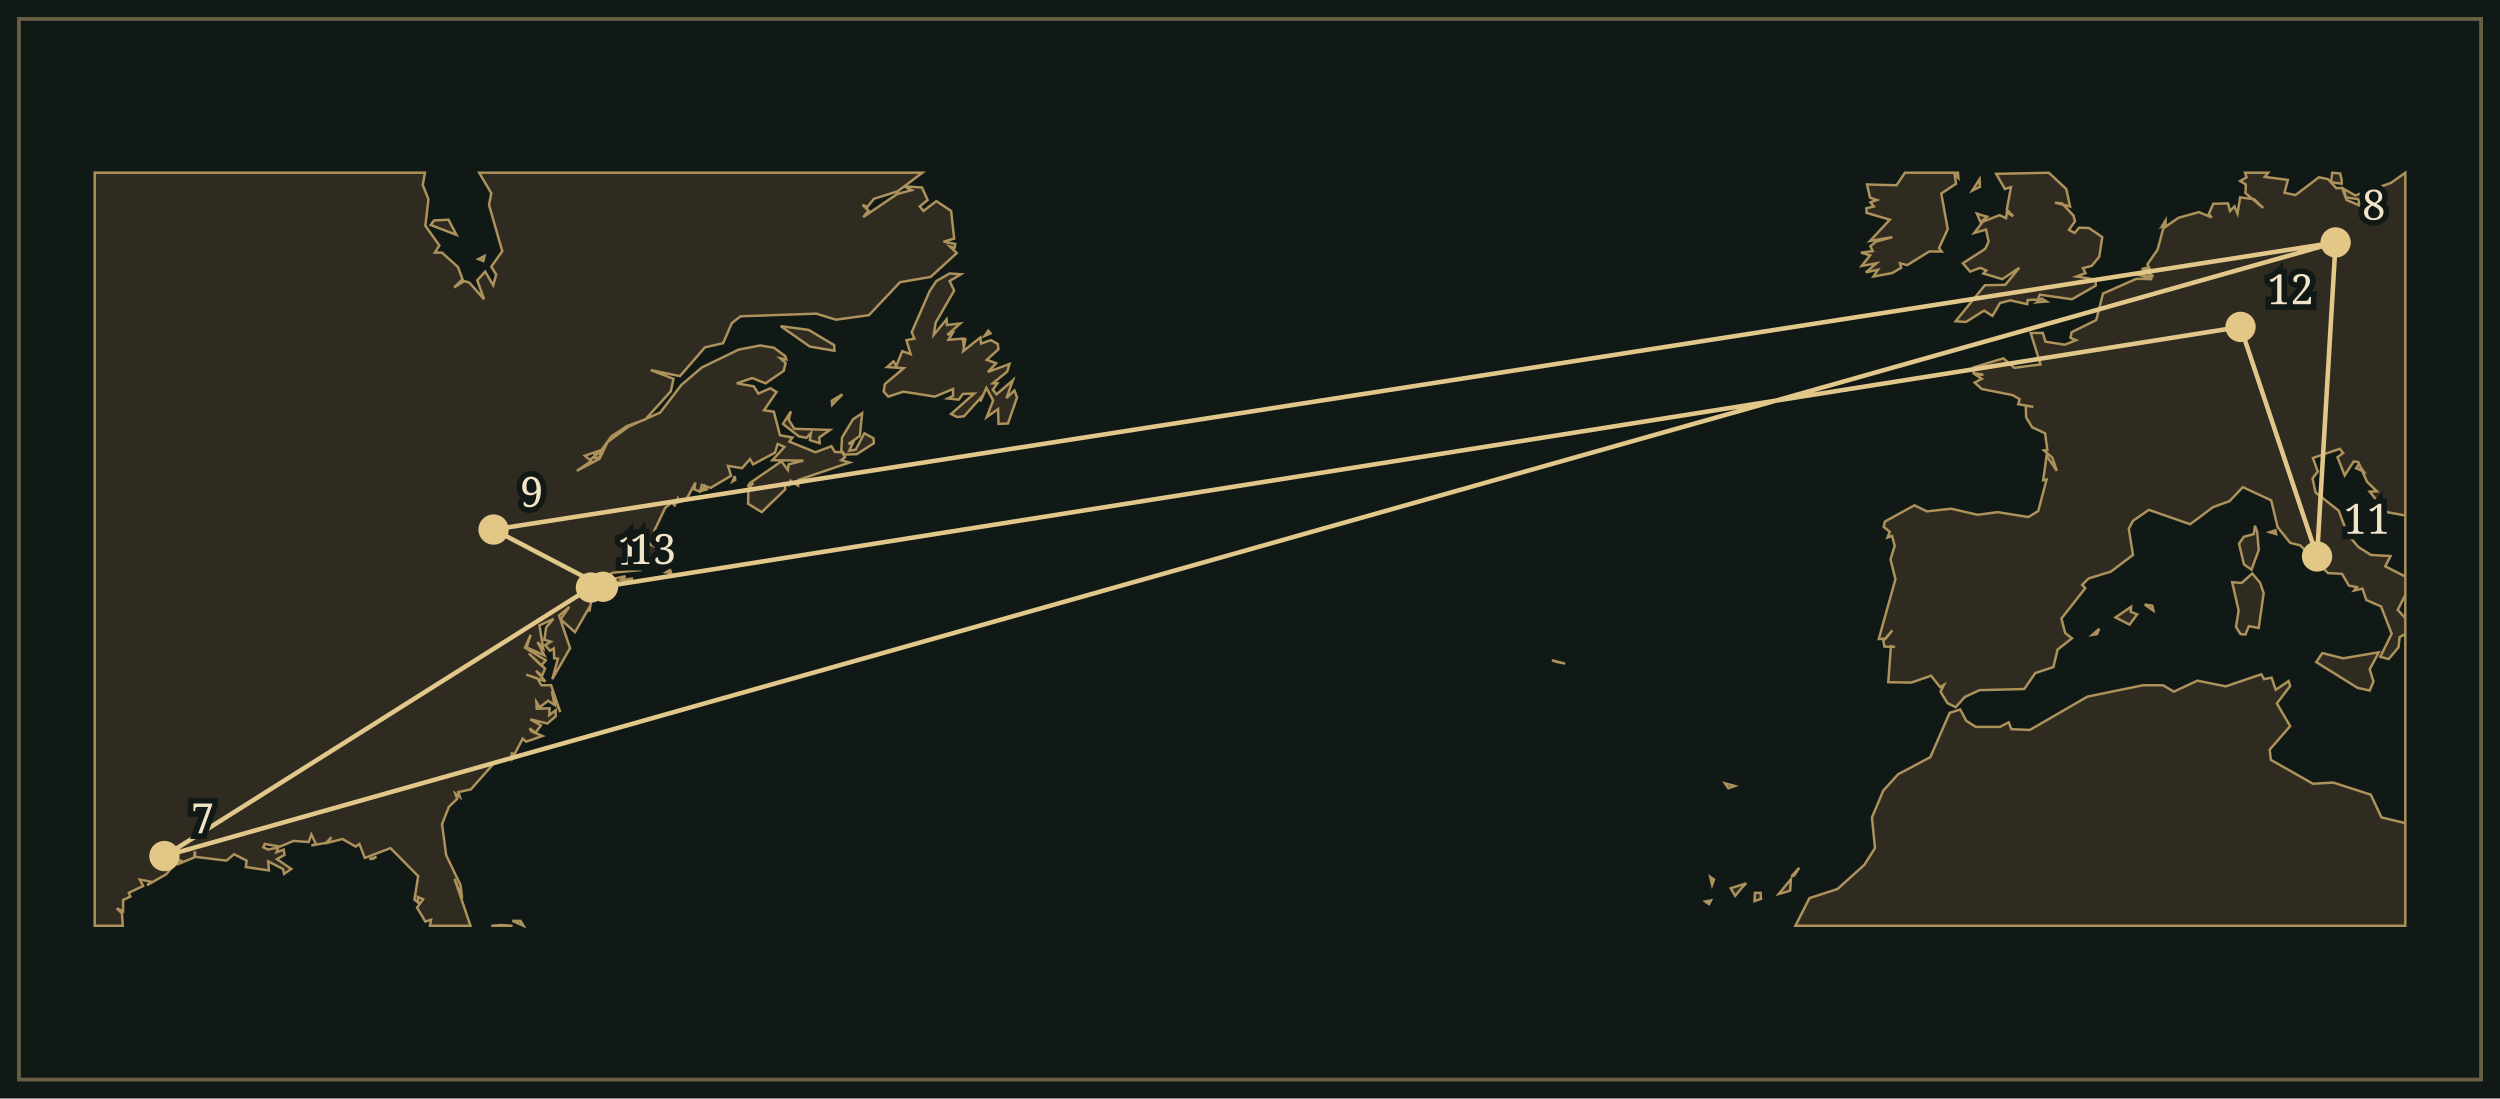
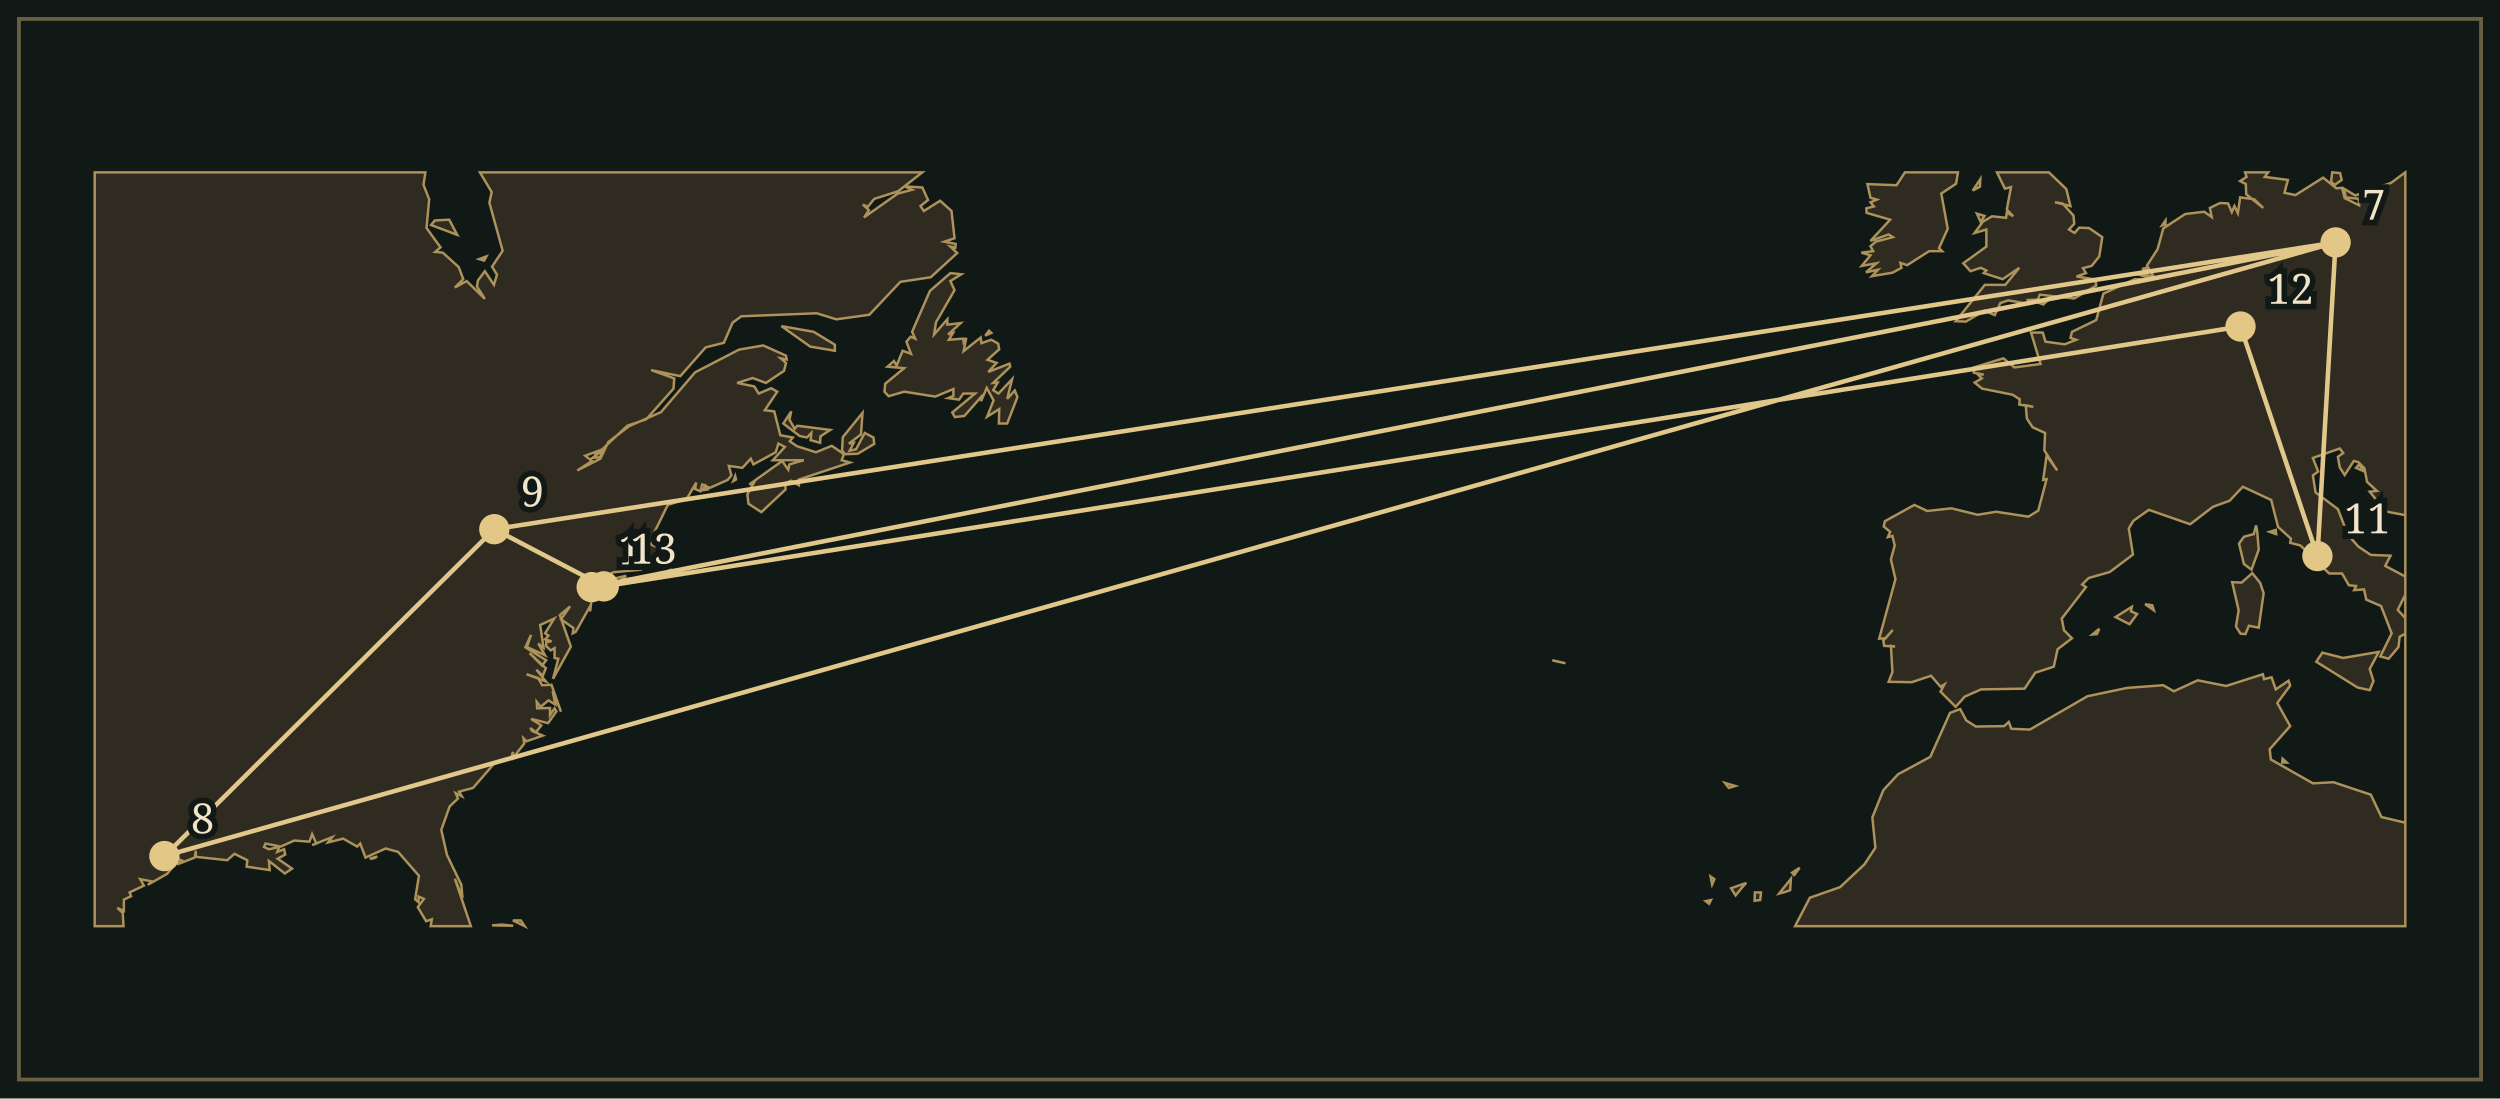
<svg xmlns="http://www.w3.org/2000/svg" viewBox="0 0 660 290" role="img" aria-label="Places in the life of Morton Feldman">
  <rect width="660" height="290" fill="#111916" />
-   <path d="M562.5,161.5L564.2,162.2L562.2,164.9L558.5,163L562.6,160.2L562.5,161.5ZM220.3,92.6L213.8,91.5L206.1,86.1L213.5,87.1L220.2,91.1L220.3,92.6ZM224,117.2L225.2,116.9L224.2,119L225.9,118.7L228.2,114.4L230.6,115.7L230.7,117L226.2,119.9L223,120L222.1,118.9L222.3,115.5L225.2,110.7L227.6,109.1L227,115.1L224,117.2ZM209.7,113.2L219.1,113.5L216.3,115.5L216.4,117L213.8,116.2L214.1,114.3L212.9,115.6L210.9,115.2L206.7,111.9L208.8,108.6L208.2,110.8L209.7,113.2ZM163.8,153.2L167.1,152.7L160.1,155.6L155.9,156L158.3,153.7L165.1,152.1L163.8,153.2ZM596.7,153.9L597.6,156.6L596.3,165.8L593.7,165.3L592.8,167.5L591.5,167.4L590.3,165.5L591,161.2L589.3,153.7L591.8,153.9L594.6,151.4L596.7,153.9ZM595.9,140.4L596.3,145.2L594.4,150.4L592.4,149L591.1,143.5L592.4,141.7L595,141L595.3,138.8L595.9,140.4ZM628,172.2L625.6,176.7L626.6,179.9L625.6,182.3L622.4,181.6L611.5,174.8L613.1,172.4L618.6,173.8L628,172.2ZM540.9,45.6L545.5,49.9L546.5,54.5L542.5,53.5L544.4,53.7L547.4,56.9L547.8,58.4L546.2,60.7L547.7,61.5L548.9,60.1L551.5,60.2L555,62.6L554.2,67.8L552.2,70.2L549.9,70.8L550.6,72.1L548.2,73L553.2,73.8L553.3,75.4L547,79L538.5,77.8L538,79.1L535.3,79.2L535.2,80.3L530.7,79.3L528,80L526,83.4L523.8,82L519,85L516.3,84.8L524,75.3L529.4,75.2L533.1,70.7L528.6,73.7L523.6,72.2L524.4,71.4L522.8,70.7L520.1,71.7L518.2,69.5L524.1,65.7L525,63.8L524.3,60.6L521.2,61.5L523.5,58.5L527.9,56.8L529.6,57.6L529.8,56.1L531.5,57.1L529.8,55.3L530.9,49.4L529.3,49.9L527,45.9L540.9,45.6ZM516.9,45.6L517,47L516,46L516.4,48.5L512.5,51.1L514.2,60.5L511.9,65.5L512.6,66.4L509.3,66.4L503.5,70L501.6,69.5L501.9,70.7L499.5,72.1L494.6,73L495.8,71.2L492.6,71.9L495.4,69.5L491.5,70.2L493.7,67.4L491.3,66.7L494.4,66.3L493.8,65L495.2,63.8L499.6,62.6L493.7,63.6L498.9,58L492.8,56.2L492.7,55L494.7,54.5L493.8,53.4L495.5,52.8L493.7,52.2L492.9,48.7L500.7,48.9L502.9,45.6L516.9,45.6ZM158.3,120.8L156.2,121L158.8,119L158.3,120.8ZM157.6,119.9L156.7,120L158.3,119.1L157.6,119.9ZM219.7,106.9L219.6,105.8L222.4,104.1L219.7,106.9ZM194.1,126.7L193.4,127.1L194,125.7L194.1,126.7ZM186.6,129.2L185.5,129.5L186,128.3L186.6,129.2ZM455.4,206.8L458,207.5L456.3,208.1L455.4,206.8ZM459.9,234.3L458.1,236.5L456.9,234.5L461,233.2L459.9,234.3ZM473.7,231.1L472.9,231.4L475,229.1L473.7,231.1ZM471.1,235.6L469.6,236L472.8,232.1L472.6,235.1L471.1,235.6ZM464.8,235.7L464.9,237.3L463.2,237.9L463.3,235.7L464.8,235.7ZM451.7,237.7L451.2,238.7L450.2,238L451.7,237.7ZM452,233.6L451.5,231.5L452.5,232.2L452,233.6ZM522.7,49.3L520.7,50.3L522.6,47.3L522.7,49.3ZM523.8,57L524.6,57.2L522.9,58.7L521.9,56.4L523.8,57ZM618.2,47.5L618.2,48.5L615.4,48.1L615.7,45.6L617.8,45.8L618.2,47.5ZM540.3,79.6L537.7,79.8L539,78.8L540.3,79.6ZM571.7,59.2L570.8,59.7L571.7,58.2L571.7,59.2ZM600.7,140L600.9,141L599.2,140.5L600.7,140ZM568.5,161.2L566.2,159.6L568.2,159.9L568.5,161.2ZM553.6,167.4L552.4,167.6L554.2,166L553.6,167.4ZM410.8,174.7L413.2,175.2L409.7,174.3L410.8,174.7ZM624,124.5L622,123.6L622.7,122.6L624,124.5ZM566.8,70.7L567.4,71.5L565.4,71L566.8,70.7ZM177.2,151.3L175.8,151.1L176.9,150.4L177.2,151.3ZM98.5,226.7L97.5,226.8L99.4,226.2L98.5,226.7ZM138.2,244.4L135.3,243.1L137.4,243.1L138.2,244.4ZM132.4,244.2L135.3,244.4L129.7,244.4L132.4,244.2ZM112.2,45.6L111.6,48.8L113.1,52.6L112.3,59.6L116,64.8L114.8,66.7L116.7,66.7L120.9,70.5L122.1,73.7L119.9,75.9L122.5,74.2L123.9,74.6L127.8,79L126,74L128.1,71.7L130.2,75.3L131,72.5L129.7,70.4L132.6,66.3L129.1,54.1L129.7,51L126.5,45.6L243.5,45.6L237,50.5L230.7,52.5L229,54.6L227.7,54.1L229.3,55.6L227.9,57.3L236.9,51.2L240.7,50.2L238.7,49.2L243.4,49.5L244.9,52.8L242.8,54.5L243.8,55.7L247.2,53.1L251.1,55.7L251.9,63L249.1,63.8L252.2,64.4L252,65.4L250.8,65.1L252.6,66.8L245.7,73.1L237.6,74.5L229.4,83.2L220.7,84.4L215.5,82.8L195.5,83.5L193.2,85.3L190.9,90.6L186.1,91.7L179.5,99.3L171.8,97.7L177.8,100L177.1,103.3L170.4,110.7L165.5,112.5L161.4,115.2L158.8,118.8L154.4,120.3L156.1,121.7L152.3,124.3L158.3,121.1L160.4,116.7L166,112.6L174.3,108.9L179.9,101.6L185.3,97L195,92.3L200.7,91.2L204.3,91.8L207.3,94L207.6,94.9L206,94.6L207.4,95.8L206.9,97.9L202.1,101.2L198.6,99.8L194.5,101.2L199,102L200.2,103.9L203.4,102.5L205,103.5L201.7,108.3L204.3,108.7L205.9,114.9L209.2,115.5L208.4,116.6L215.3,119.4L219.5,117.8L220.4,119.3L222.3,119.4L223.1,120.7L222.1,121.5L224.3,122.1L210.8,126.7L210.7,128.2L208.7,126.9L208.2,128.1L207.2,127.6L207.3,129.2L201.1,135.2L197.5,133L197.6,129L198.9,127.5L197.4,128.5L198,127.5L206.3,121.8L208,124.1L208.2,122.6L212.1,121.6L203.9,121.5L207.1,118L205.3,117.2L204.6,119.5L198.8,122.6L198,121.2L195.9,123.6L192.2,123L193,125.6L187.6,128.8L185.3,128L184.8,129.8L183.3,129.2L183.6,127.4L181.2,131.8L179.1,132.6L178.9,131.7L178.1,133.4L177.3,132.7L175.6,134.1L172.7,140.2L173.9,141.7L171.6,143.7L173.2,144.4L174.8,147.8L177.1,147.3L176.5,145.6L177.4,148.4L173.6,149.4L173.4,148.1L171,149.7L171,147.9L169.8,147.5L169.1,150.5L161.7,151.2L156.1,154.8L156.1,151.4L156.4,153.7L154.6,156.4L156.2,157.8L155.6,161.5L155.7,160.1L151.8,166.9L148,163.5L150.3,160.2L147.6,162.5L150.5,171.1L145.8,179.3L147.3,173.9L146.3,173.8L146.2,171.2L145.2,171.8L143.9,170.3L145.4,169.4L143.7,168.9L144.2,165.6L146.1,163.4L142.4,165.1L143.4,171.1L141.9,169.5L143.7,173L139,170.9L140.1,167.6L138.6,171L144.1,174.3L142.9,175.7L139.6,172.5L143.9,176.5L143.1,178.4L141.5,177.1L144,179.9L138.9,178.1L141.9,179.1L142.9,180.9L145.5,180.9L147.9,188L145.7,182.5L146.4,186.1L144.7,185L142.5,186.7L141.6,185.3L141.7,187.1L145.1,187L145,188.8L146.7,187.5L146.7,189.1L144.5,191L140,189.9L142.8,191.5L141.4,193.4L139.8,192.3L140.3,193.1L143.2,194.3L138.9,195.8L138,195L135.3,200.1L135.2,198.6L134.9,200.2L130.5,201.4L124.3,208.4L121,209.1L121.4,210.4L120.2,209.5L120.7,210.9L118.5,213L116.7,217.6L117.8,225.8L121.6,233.7L122,237.2L120,232L124.2,244.4L113.5,244.4L113.8,242.8L112.3,243.3L110.1,239.6L111.7,237.4L110.3,236.8L110.4,238.3L109.4,237.5L110.4,231.3L103.1,223.9L96.3,226.5L94.9,222.8L93.9,223.5L90.4,221.5L86.5,222.5L87.5,221L86.1,222.5L82.2,223.2L83.4,222.8L82.2,220.3L81.5,222.3L77.5,222L73.9,223.5L69.9,222.8L69.5,223.7L70.8,224.3L73.5,223.7L73,225L74.9,224.3L75.1,225.7L73.1,226.8L76.9,229.4L75,230.7L74.7,229.4L70.8,227.4L71,229.8L64.9,228.9L65.1,227.2L61.8,225.5L59.8,227.2L51.5,226.2L51.5,224.7L51.2,226.4L46.6,228.3L47.9,227.3L45.4,226.3L45.9,228.4L43.9,230.8L38.8,233.7L40,232.8L36.9,232.2L37.8,233.9L34,235.7L34.4,236.7L32.5,237.6L32.5,240.6L30.8,239.8L32.2,241.1L32.4,244.4L25,244.4L25,45.6L112.2,45.6ZM120.5,62L113.7,59.4L114.6,58.2L118.4,58L120.5,62ZM127.6,68.9L126.3,68.4L127.9,67.6L127.6,68.9ZM253.7,72.4L250.7,74.2L251.9,76.7L247,85.2L246.5,88.4L249.9,84.3L250,85.8L253.5,85.4L250.1,88.4L251.5,87.9L250.4,89.7L254.2,89.4L254.3,90.4L254.9,89.2L254.3,92.7L258.8,89.1L259,90.7L261.6,89.8L263.4,90.8L263.6,92.2L260.5,95L263,95.9L260.8,98.2L266.5,96.1L265.9,98.1L262.1,101.2L263.3,101.2L262.1,102.9L263.1,104.1L267.4,100.4L265.7,105.1L267.8,103.1L268.5,104.9L266.1,111.8L263.6,111.9L263.5,108L260.5,110.1L262.2,105.7L260.4,102.4L258.8,106L259,104.9L254.5,109.9L252.7,110.1L251.1,109.3L257.2,103.9L254.2,104L253.1,105.5L250.2,105.2L251.6,104.5L251.6,102.7L246.8,104.7L238.5,103.4L234.5,104.7L233.3,103.4L233.6,101.4L238.6,97.2L234.2,96.9L235.9,95.4L236.6,96.6L238.2,92.7L240.4,93.5L239.3,89.8L241.4,89.4L240.7,87.7L245.4,76.9L247.2,74.2L250.7,72.2L253.7,72.4ZM260.9,87.3L261.5,88L259.9,88.7L260.9,87.3ZM635,45.6L635,244.4L474,244.4L477.7,237.1L485.1,234.7L492.2,228.3L495,223.9L494.2,215.8L497.2,208.7L501.1,204.4L509.6,199.9L514.7,188.2L517.5,187.3L519.1,190.3L521.6,191.9L528,191.9L530.3,190.7L531,192.5L535.9,192.7L551.1,183.9L565.8,180.9L571,180.9L573.9,182.6L580.1,179.7L587.6,181.2L597,178L597.7,179.3L599.7,178.9L600.8,182.1L604.2,179.8L604.6,181.1L601.1,185.7L604.6,191.7L599.2,197.9L599.5,200.6L610.6,206.9L616,206.6L625.9,209.8L628.7,215.8L635,217.3L635,136.1L630.2,135.2L627.6,132.3L625.6,129.8L627.5,129.7L624.9,127.2L622.6,122L621.4,121.8L619,125.5L617.1,120.7L618.6,119.6L617.7,118.5L610.6,120.9L611.9,124.5L610.5,126.3L611.3,130L617.4,134.8L619.8,141.1L622.6,144.4L625.9,146.5L631.1,146.8L629.7,149.5L635,152.2L635,157.1L633,161L635,163.2L635,167.4L633.5,168.2L633.2,170.9L630.6,174L628.4,173.4L631.4,167.3L628.6,160.1L624.7,158.4L623.7,155.4L621.5,155.9L622.2,155L620.1,154.6L618.3,151.5L614.6,151.3L607.3,144L604.6,143.3L601.3,139.2L599.6,132.1L592.1,128.6L588.6,132.3L584.2,133.9L578.2,138.4L567.3,134.6L563.1,137.5L562,139.6L563.1,146.5L557.3,150.9L551.4,152.7L549.7,154.4L550.5,155.3L544.2,163.3L545.2,167.1L547,168.5L543.2,171.5L542.1,176.1L537.3,177.7L534.4,181.9L522.6,182.2L518.7,184L516.3,186.7L514.1,185.6L512.3,182.6L513.2,180.8L512.2,181.4L509.8,178.4L504.6,180.2L498.5,180.1L499.2,170.6L500.3,170.8L497.5,170.7L497.2,169.2L499.6,166.4L497.8,168.6L496,168.7L500.4,152.9L499.1,147.7L500.2,144.1L499.5,141.5L498.3,141.9L498.9,140.4L497.3,139.1L497.6,137.7L505.4,133.4L508.7,135L515.1,134.3L522.1,135.9L527.4,135.2L535.5,136.5L538.1,134.9L540.3,126.6L539.4,126.8L540.3,120.3L543,124.3L541.8,120.8L539.6,118.9L540.5,118.8L539.9,114.4L536.5,112.8L534.9,110.2L534.8,107.1L536.8,107.4L532.8,106.7L533.2,105.4L531.3,104.3L523.2,102.7L521.3,101L523.2,100L521.8,99.1L523.6,98.9L521,98.5L521,97L528.9,94.6L531.8,97.1L538.7,96.2L536.1,87.9L539.3,87.9L540,90.2L545.1,91L548.1,89.8L546.6,89.2L546.9,87.7L553.4,84.5L555.2,77.5L564,73.6L568.2,73.7L564.1,72.4L568.5,73L567,71.9L568,71.8L566.9,69.8L569.6,65.9L571.1,60.3L575.1,57.5L580.5,56L583.9,57.4L583.1,56.5L584.3,53.8L588.2,53.7L588.7,55.7L589.9,54.5L590.7,56.4L591.4,52.1L595.1,52.6L597.5,54.9L592.8,51L592.9,48.7L591.4,47.8L593.1,46.8L592.7,45.6L598.8,45.6L597.9,46.7L604,47.5L603.1,50.9L606,51.5L612.2,46.8L614.6,47.3L616.8,49.7L618.3,49.6L619.5,52.8L622.8,54.2L622.7,52.6L619.3,52.1L618.8,49.9L621.8,51.6L631.2,48.3L635,45.6Z" fill="#302b20" stroke="#ad935b" stroke-width=".65" />
-   <path d="M156,155.1L156,155.1L156,155.1L156.1,154.8L156,155.1L156,155.1L43.4,226L616.6,64L130.3,139.8L616.6,64L611.7,146.9L591.5,86.3L159.2,154.9L130.3,139.8" fill="none" stroke="#e1c78a" stroke-width="1.2" />
-   <circle cx="156" cy="155.1" r="4" fill="#e3c786" />
-   <text x="163" y="149.1" fill="#f1e4c8" stroke="#111916" stroke-width="3" paint-order="stroke" font-family="Georgia,serif" font-size="11">1</text>
+   <path d="M562.6,161.4L564.2,162.1L562.2,164.8L558.5,162.9L562.8,160.2L562.6,161.4ZM220.4,92.6L213.9,91.5L206.3,86.1L214.8,87.6L220.4,91L220.4,92.6ZM224.1,117.1L225.4,116.9L224.3,119L226,118.6L228.3,114.3L230.6,115.5L230.8,117.2L226.4,119.8L223.1,119.9L222.3,118.9L222.5,115.4L227.7,109L227.3,114.7L224.1,117.1ZM209.8,113.2L210.5,112.4L219.2,113.5L216.6,115.2L216.5,116.9L214,116.2L214.2,114.3L213,115.5L211.1,115.1L206.8,111.8L208.9,108.6L208.4,110.8L209.8,113.2ZM164,153.1L167.2,152.6L156.1,156L158.4,153.6L165.3,152L164,153.1ZM596.7,153.9L597.6,156.6L596.3,165.7L593.7,165.2L592.8,167.4L591.5,167.3L590.3,165.4L591,161.1L589.3,153.7L591.8,153.8L594.6,151.3L596.7,153.9ZM595.9,140.3L596.3,145.1L594.4,150.4L592.4,148.9L591.1,143.5L592.4,141.7L595,141L595.6,138.7L595.9,140.3ZM628,172.1L625.6,176.6L626.6,179.8L625.6,182.2L622.4,181.5L611.5,174.7L613.1,172.3L618.6,173.7L628,172.1ZM540.9,45.5L545.5,49.9L546.6,54.4L542.5,53.4L544.5,53.7L547.4,56.9L547.6,59.1L546.2,60.6L547.7,61.5L548.9,60.1L551.5,60.2L555,62.6L554.2,67.7L552.2,70.2L549.9,70.8L550.7,72.1L548.2,73L553.2,73.8L553.4,75.4L547.6,78.8L538.5,77.8L538,79.1L535.3,79.2L535.4,80.2L530.2,79.3L528.1,80L526.6,83.2L523.9,82L519,84.9L516.3,84.8L524,75.2L529.4,75.2L533.1,70.7L528.7,73.7L523.7,72.1L524.4,71.4L522.9,70.7L520.2,71.6L518.3,69.5L524.4,65.1L524.4,60.6L521.3,61.5L523.5,58.5L525.9,57.1L529.6,57.5L529.8,56.1L531.5,57.1L529.8,55.3L530.9,49.4L529.3,49.8L527.2,45.5L540.9,45.5ZM516.9,45.5L516.4,48.5L512.5,51.1L514.2,60.4L511.9,65.5L512.7,66.3L509.3,66.3L503.5,70L501.7,69.4L502,70.7L499.6,72L494.2,72.9L495.8,71.2L492.6,71.9L495.4,69.5L491.5,70.2L493.8,67.4L491.4,66.7L494.5,66.3L493.8,65L495.2,63.8L499.7,62.6L498.6,61.9L493.8,63.6L499,58L492.8,56.2L492.7,55L494.7,54.5L493.8,53.4L495.5,52.7L493.8,52.2L493,48.6L500.7,48.9L502.9,45.5L516.9,45.5ZM158.5,120.7L156.4,120.9L158.9,119L158.5,120.7ZM157.7,119.8L156.9,119.9L158.4,119L157.7,119.8ZM194.3,126.6L193.6,127L194.1,125.7L194.3,126.6ZM186.8,129.2L185.6,129.4L186.2,128.2L186.8,129.2ZM455.4,206.7L458.1,207.5L456.4,208L455.4,206.7ZM459.9,234.3L458.2,236.4L457,234.5L461,233.1L459.9,234.3ZM473.7,231L473.1,230.4L475.1,229.1L473.7,231ZM471.2,235.5L469.7,235.9L472.8,232L472.6,235L471.2,235.5ZM464.9,235.6L464.7,237.6L463.2,237.8L463.3,235.6L464.9,235.6ZM451.7,237.6L451.2,238.6L450.3,237.9L451.7,237.6ZM452,233.5L451.6,231.4L452.6,232.1L452,233.5ZM603.7,201.3L602.5,201.3L602.6,200.3L603.7,201.3ZM522.7,49.3L520.8,50.3L522.8,47.3L522.7,49.3ZM523.9,57L522.9,58.6L521.9,56.4L523.9,57ZM618.2,47.5L616.4,48.8L615.4,48L615.7,45.5L617.8,45.7L618.2,47.5ZM540.4,79.5L539.4,80.4L537.7,79.7L540.4,79.5ZM571.7,59.2L570.8,59.5L571.7,58.2L571.7,59.2ZM600.8,139.9L600.9,141L599.2,140.4L600.8,139.9ZM568.6,161.1L566.3,159.5L568.2,159.8L568.6,161.1ZM553.6,167.4L552.4,167.5L554.2,166L553.6,167.4ZM410.9,174.6L413.3,175.1L409.8,174.3L410.9,174.6ZM624,124.4L622,123.5L622.8,122.6L624,124.4ZM566.8,70.7L567.4,71.5L565.5,71L566.8,70.7ZM177.4,151.2L176,151L177,150.3L177.4,151.2ZM98.7,226.6L97.6,226.7L99.6,226.1L98.7,226.6ZM138.5,244.5L135.4,243L137.5,243L138.5,244.5ZM132.5,244.1L135.5,244.4L129.9,244.3L132.5,244.1ZM112.3,45.5L111.8,48.8L113.3,52.6L112.6,60.2L116.3,65.3L114.9,66.5L116.9,66.7L121.1,70.5L122.3,73.7L120.1,75.9L123.2,74.2L128,78.9L125.9,75.6L126.2,74L128,71.6L130.4,75.2L131.2,72.5L129.9,70.4L132.7,66.2L129.2,53.5L129.8,50.7L126.7,45.5L243.5,45.5L237.1,50.5L230.8,52.5L229.1,54.6L227.8,54L229.4,55.5L228.1,57.4L237,51.1L240.8,50.1L238.8,49.2L243.5,49.5L245,52.8L243,54.4L243.9,55.7L248.2,53L251.2,55.7L252,62.9L249.3,63.8L252.3,64.4L252.2,65.4L250.9,65.1L252.7,66.8L245.7,73.2L237.7,74.4L229.5,83.1L220.8,84.3L215.6,82.7L195.7,83.5L193.4,85.2L191.1,90.5L186.3,91.7L179.6,99.3L171.9,97.7L178,99.9L177.8,102.6L170.6,110.7L165.6,112.4L158.9,118.7L154.5,120.3L156.3,121.7L152.4,124.2L158.5,121.1L160.6,116.7L166.1,112.5L174.5,108.8L183.5,98.3L195.1,92.3L201.5,91.2L207.5,93.9L207.7,94.9L206.1,94.6L207.5,95.8L207,97.9L202.2,101.1L198.7,99.8L194.6,101.1L199.1,102L200.3,103.9L203.6,102.5L205.2,103.4L201.9,108.3L204.4,108.6L206,114.9L209.3,115.5L208.5,116.5L210.4,117.8L215.4,119.4L219.6,117.7L222.8,119.9L222.2,121.5L224.4,122.1L210.9,126.6L210.9,128.1L208.8,126.9L207.3,127.6L207.4,129.2L201,135.2L197.6,133L197.3,130.5L199,127.5L197.8,127.9L206.5,121.7L208.1,124L208.4,122.6L212.2,121.5L204,121.5L207.2,118L205.5,117.1L204.8,119.4L198.9,122.6L198.2,121.1L196,123.5L192.4,123L193.1,125.5L192.1,126.7L187.4,128.8L185.4,127.9L184.9,129.7L183.5,129.1L183.8,127.4L181.3,131.7L176.3,133.3L172.9,140.2L174.1,141.4L171.7,143.7L173.4,144.4L175,147.7L177.2,147.3L176.6,145.5L177.5,148.3L173.7,149.3L173.5,148.1L171.1,149.6L171.2,147.8L169.9,147.5L169.2,150.4L161.8,151.1L156.2,154.8L156.3,151.3L156.6,153.7L154.8,156.4L156.3,157.2L155.8,161.4L155.8,160L152,166.8L151.2,167.2L151.4,165.8L148.1,163.5L150.5,160.1L147.8,162.4L150.7,170.7L146,179.2L147.4,173.9L146.4,173.7L146.4,171.1L145.4,171.7L144.2,170.6L144.2,169.5L145.6,169.3L143.9,168.8L144.8,167.8L143.9,167.2L146.3,163.3L142.6,165L143.5,171L142.1,169.9L143.9,173L139.1,170.8L140.2,167.6L138.7,170.9L144.2,174.3L143.1,175.7L139.8,172.4L144.1,176.4L143.3,178.4L141.6,176.8L144.1,179.9L139,178L142.1,179L143.1,180.9L145.6,180.8L148.1,187.9L145.9,182.4L146.6,186L144.8,184.9L142.7,186.6L141.7,185.3L141.8,187L145.2,186.9L145.2,188.8L146.4,187L146.9,187.8L144.7,190.9L140.2,189.8L142.9,191.5L141.5,193.3L140,192.2L140.5,193L143.3,194.2L139,195.7L138.2,194.9L138.4,196.3L135.5,200L135.4,198.5L135,200.1L130.7,201.3L124.9,208L121.2,209L121.9,210.2L120.3,209.4L120.9,210.8L118.7,212.9L116.5,219.1L118,225.7L121.8,233.6L122.1,237.1L120.1,232L124.3,244.5L113.7,244.5L114,242.7L112.5,243.2L110.3,239.5L111.9,237.3L110.5,236.7L110.5,238.2L109.6,237.4L110.6,231.2L105.1,224.9L101.8,224L96.5,226.4L95.1,222.7L94.3,223.5L90.6,221.4L86.6,222.4L87.7,221L82.4,223.1L83.5,222.7L82.4,220.2L81.7,222.2L77.7,221.9L74.1,223.5L70.1,222.7L69.7,223.6L71,224.2L73.7,223.6L73.2,224.9L75,224.2L75.3,225.6L73.3,226.7L77.1,229.3L75.2,230.6L71,227.3L71.2,229.7L65.1,228.8L65.3,227.1L61.9,225.4L60,227.1L51.7,226.2L51.7,224.6L51.4,226.4L46.8,228.2L48,227.2L45.6,226.2L46.1,228.3L44.1,230.7L39,233.6L40.2,232.7L37,232.1L38,233.8L34.2,235.6L34.6,236.6L32.7,237.5L32.7,240.5L31,239.7L32.4,241L32.6,244.5L25,244.5L25,45.5L112.3,45.5ZM120.7,62L113.8,59.4L114.8,58.2L118.6,58L120.7,62ZM127.8,68.8L126.5,68.4L128.4,67.7L127.8,68.8ZM253.8,72.4L250.9,74.2L252,76.6L247.1,85.1L246.6,88.3L250.1,84.3L250.1,85.7L253.6,85.3L250.3,88.3L251.6,87.9L250.5,89.7L254.3,89.4L254.4,90.3L255.1,89.2L254.4,92.7L258.9,89.1L259.1,90.6L261.7,89.7L263.5,90.7L263.8,92.2L260.7,95L263.1,95.8L260.9,98.2L266.5,96L266.7,96.8L262.2,101.1L263.4,101L262.2,103L263.6,103.9L267.2,100.1L265.9,105.3L267.9,103.1L268.6,104.8L265.9,111.8L263.7,111.8L263.8,108L260.6,110L262.3,105.7L260.5,102.4L259,105.9L259,104.8L254.6,109.8L252.1,110.1L251.4,108.9L257.4,103.9L254.3,103.9L253.2,105.5L250.3,105.1L251.7,104.5L251.7,102.7L246.9,104.7L238.7,103.4L234.6,104.6L233.5,103.4L233.7,101.3L238.7,97.2L234.3,96.8L236,95.3L236.7,96.5L238.3,92.6L240.5,93.4L239.3,90.2L240.4,88.9L241.6,89.4L240.8,87.6L245.5,76.8L250.9,72.1L253.8,72.4ZM261.1,87.3L261.7,87.9L260.1,88.6L261.1,87.3ZM635,45.5L635,244.5L473.9,244.5L477.8,237L485.8,234.2L492.2,228.2L495.1,223.8L494.3,215.8L497.2,208.6L501.1,204.4L509.6,199.8L514.8,188.2L517.5,187.2L519.1,190.2L521.6,191.8L529.1,191.7L530.3,190.6L531,192.4L535.9,192.6L551.1,183.8L561.6,181.6L571.1,180.9L573.9,182.5L580.2,179.6L587.7,181.1L597.4,178L597.7,179.3L599.7,178.8L600.8,182L604.2,179.7L604.6,181L601.2,185.6L604.6,191.7L599.2,197.8L599.5,200.5L610.6,206.8L616,206.5L625.9,209.8L628.7,215.7L635,217.2L635,136L630.2,135.1L627.6,132.3L625.6,129.8L627.5,129.6L624.9,127.2L624.2,123.6L622.6,122L621.4,121.7L619,125.4L617.7,123.4L617.2,120.6L618.6,119.6L617.7,118.4L610.6,120.9L612,124.5L610.6,125.5L611.3,130L617.2,134.4L619.8,141.1L622.6,144.3L625.9,146.5L631.1,146.7L629.7,149.4L635,152.2L635,157L633,161L635,163.2L635,167.3L633.5,168.1L633.2,170.8L630.6,173.9L628.4,173.3L631.4,167.2L628.6,160L624.7,158.3L624.1,155.6L621.5,155.8L622,154.7L620.1,154.5L618.3,151.4L614.9,151.4L607.3,144L604.6,143.3L604.8,142.2L601.4,139.1L599.6,132L592.1,128.5L588.6,132.2L584.2,133.8L578.2,138.4L567.3,134.6L563.2,137.5L562,139.5L563.1,146.4L557,151L551.4,152.6L549.7,154.3L550.7,155L544.3,163.3L544.9,166.4L547,168.5L543.2,171.4L542.2,176L537.3,177.6L534.5,181.8L523,182L518.7,183.9L516.3,186.6L512.3,182.6L513.3,180.7L512.3,181.3L509.8,178.4L504.7,180.1L498.6,180L499.6,177.4L499.2,170.5L500.3,170.7L497.4,170.5L497.2,169.1L499.7,166.3L497.8,168.5L496.1,168.6L500.4,152.9L499.2,147.7L500.2,144L499.6,141.5L498.4,141.8L499,140.4L497.3,139L497.6,137.6L505.4,133.3L508.8,134.9L515.2,134.2L522.1,135.9L527,135.1L535.5,136.4L538.1,134.8L540.3,126.5L539.4,126.7L540.3,120.3L543.1,124.2L539.7,118.9L539.9,114.3L536.6,112.8L535.1,110.5L534.8,107L536.8,107.4L533.1,106.8L533.2,105.4L531.3,104.2L523.3,102.6L521.3,101L523.2,99.9L522.1,98.8L523.7,98.9L521.1,98.4L521.1,97L528.9,94.6L531.8,97L538.7,96.1L536.2,87.8L539.3,87.8L540,90.2L545.1,90.9L548.1,89.7L546.6,89.2L547,87.6L553.4,84.5L555.3,77.5L563.6,73.7L568.2,73.7L564.1,72.3L568.5,72.9L566.8,70.1L569.6,65.8L571.1,60.3L576.9,56.5L581.9,55.9L583.9,57.3L583.4,54.9L586.1,53.6L588.2,53.7L589.2,56L589.9,54.4L590.8,56.3L591.4,52.1L595.1,52.6L597.5,54.9L593,51.3L592.9,48.6L591.4,47.8L593.1,46.7L592.7,45.5L598.8,45.5L597.9,46.7L604,47.5L603.1,50.9L606,51.5L613.3,46.9L616.8,49.7L618.3,49.6L619,52.3L622.8,54.2L622.7,52.5L619.3,52.1L618.8,49.8L621.8,51.6L631.2,48.3L635,45.5Z" fill="#302b20" stroke="#ad935b" stroke-width=".65" />
+   <path d="M156.2,155L156.2,155L156.2,155L156.3,154.7L156.2,155L156.2,155L616.6,64L43.4,226L130.5,139.7L616.6,64L611.8,146.8L591.5,86.2L159.4,154.8L130.5,139.7" fill="none" stroke="#e1c78a" stroke-width="1.2" />
+   <circle cx="156.2" cy="155" r="4" fill="#e3c786" />
+   <text x="163.2" y="149" fill="#f1e4c8" stroke="#111916" stroke-width="3" paint-order="stroke" font-family="Georgia,serif" font-size="11">1</text>
+   <circle cx="616.6" cy="64" r="4" fill="#e3c786" />
+   <text x="623.6" y="58" fill="#f1e4c8" stroke="#111916" stroke-width="3" paint-order="stroke" font-family="Georgia,serif" font-size="11">7</text>
  <circle cx="43.4" cy="226" r="4" fill="#e3c786" />
-   <text x="50.4" y="220" fill="#f1e4c8" stroke="#111916" stroke-width="3" paint-order="stroke" font-family="Georgia,serif" font-size="11">7</text>
-   <circle cx="616.6" cy="64" r="4" fill="#e3c786" />
-   <text x="623.6" y="58" fill="#f1e4c8" stroke="#111916" stroke-width="3" paint-order="stroke" font-family="Georgia,serif" font-size="11">8</text>
-   <circle cx="130.3" cy="139.8" r="4" fill="#e3c786" />
-   <text x="137.3" y="133.8" fill="#f1e4c8" stroke="#111916" stroke-width="3" paint-order="stroke" font-family="Georgia,serif" font-size="11">9</text>
-   <circle cx="611.7" cy="146.9" r="4" fill="#e3c786" />
-   <text x="618.7" y="140.9" fill="#f1e4c8" stroke="#111916" stroke-width="3" paint-order="stroke" font-family="Georgia,serif" font-size="11">11</text>
-   <circle cx="591.5" cy="86.3" r="4" fill="#e3c786" />
-   <text x="598.5" y="80.3" fill="#f1e4c8" stroke="#111916" stroke-width="3" paint-order="stroke" font-family="Georgia,serif" font-size="11">12</text>
-   <circle cx="159.2" cy="154.9" r="4" fill="#e3c786" />
-   <text x="166.2" y="148.9" fill="#f1e4c8" stroke="#111916" stroke-width="3" paint-order="stroke" font-family="Georgia,serif" font-size="11">13</text>
+   <text x="50.4" y="220" fill="#f1e4c8" stroke="#111916" stroke-width="3" paint-order="stroke" font-family="Georgia,serif" font-size="11">8</text>
+   <circle cx="130.5" cy="139.7" r="4" fill="#e3c786" />
+   <text x="137.5" y="133.7" fill="#f1e4c8" stroke="#111916" stroke-width="3" paint-order="stroke" font-family="Georgia,serif" font-size="11">9</text>
+   <circle cx="611.8" cy="146.8" r="4" fill="#e3c786" />
+   <text x="618.8" y="140.8" fill="#f1e4c8" stroke="#111916" stroke-width="3" paint-order="stroke" font-family="Georgia,serif" font-size="11">11</text>
+   <circle cx="591.5" cy="86.2" r="4" fill="#e3c786" />
+   <text x="598.5" y="80.2" fill="#f1e4c8" stroke="#111916" stroke-width="3" paint-order="stroke" font-family="Georgia,serif" font-size="11">12</text>
+   <circle cx="159.4" cy="154.8" r="4" fill="#e3c786" />
+   <text x="166.4" y="148.8" fill="#f1e4c8" stroke="#111916" stroke-width="3" paint-order="stroke" font-family="Georgia,serif" font-size="11">13</text>
  <rect x="5" y="5" width="650" height="280" fill="none" stroke="#c3a970" stroke-opacity=".5" />
</svg>
